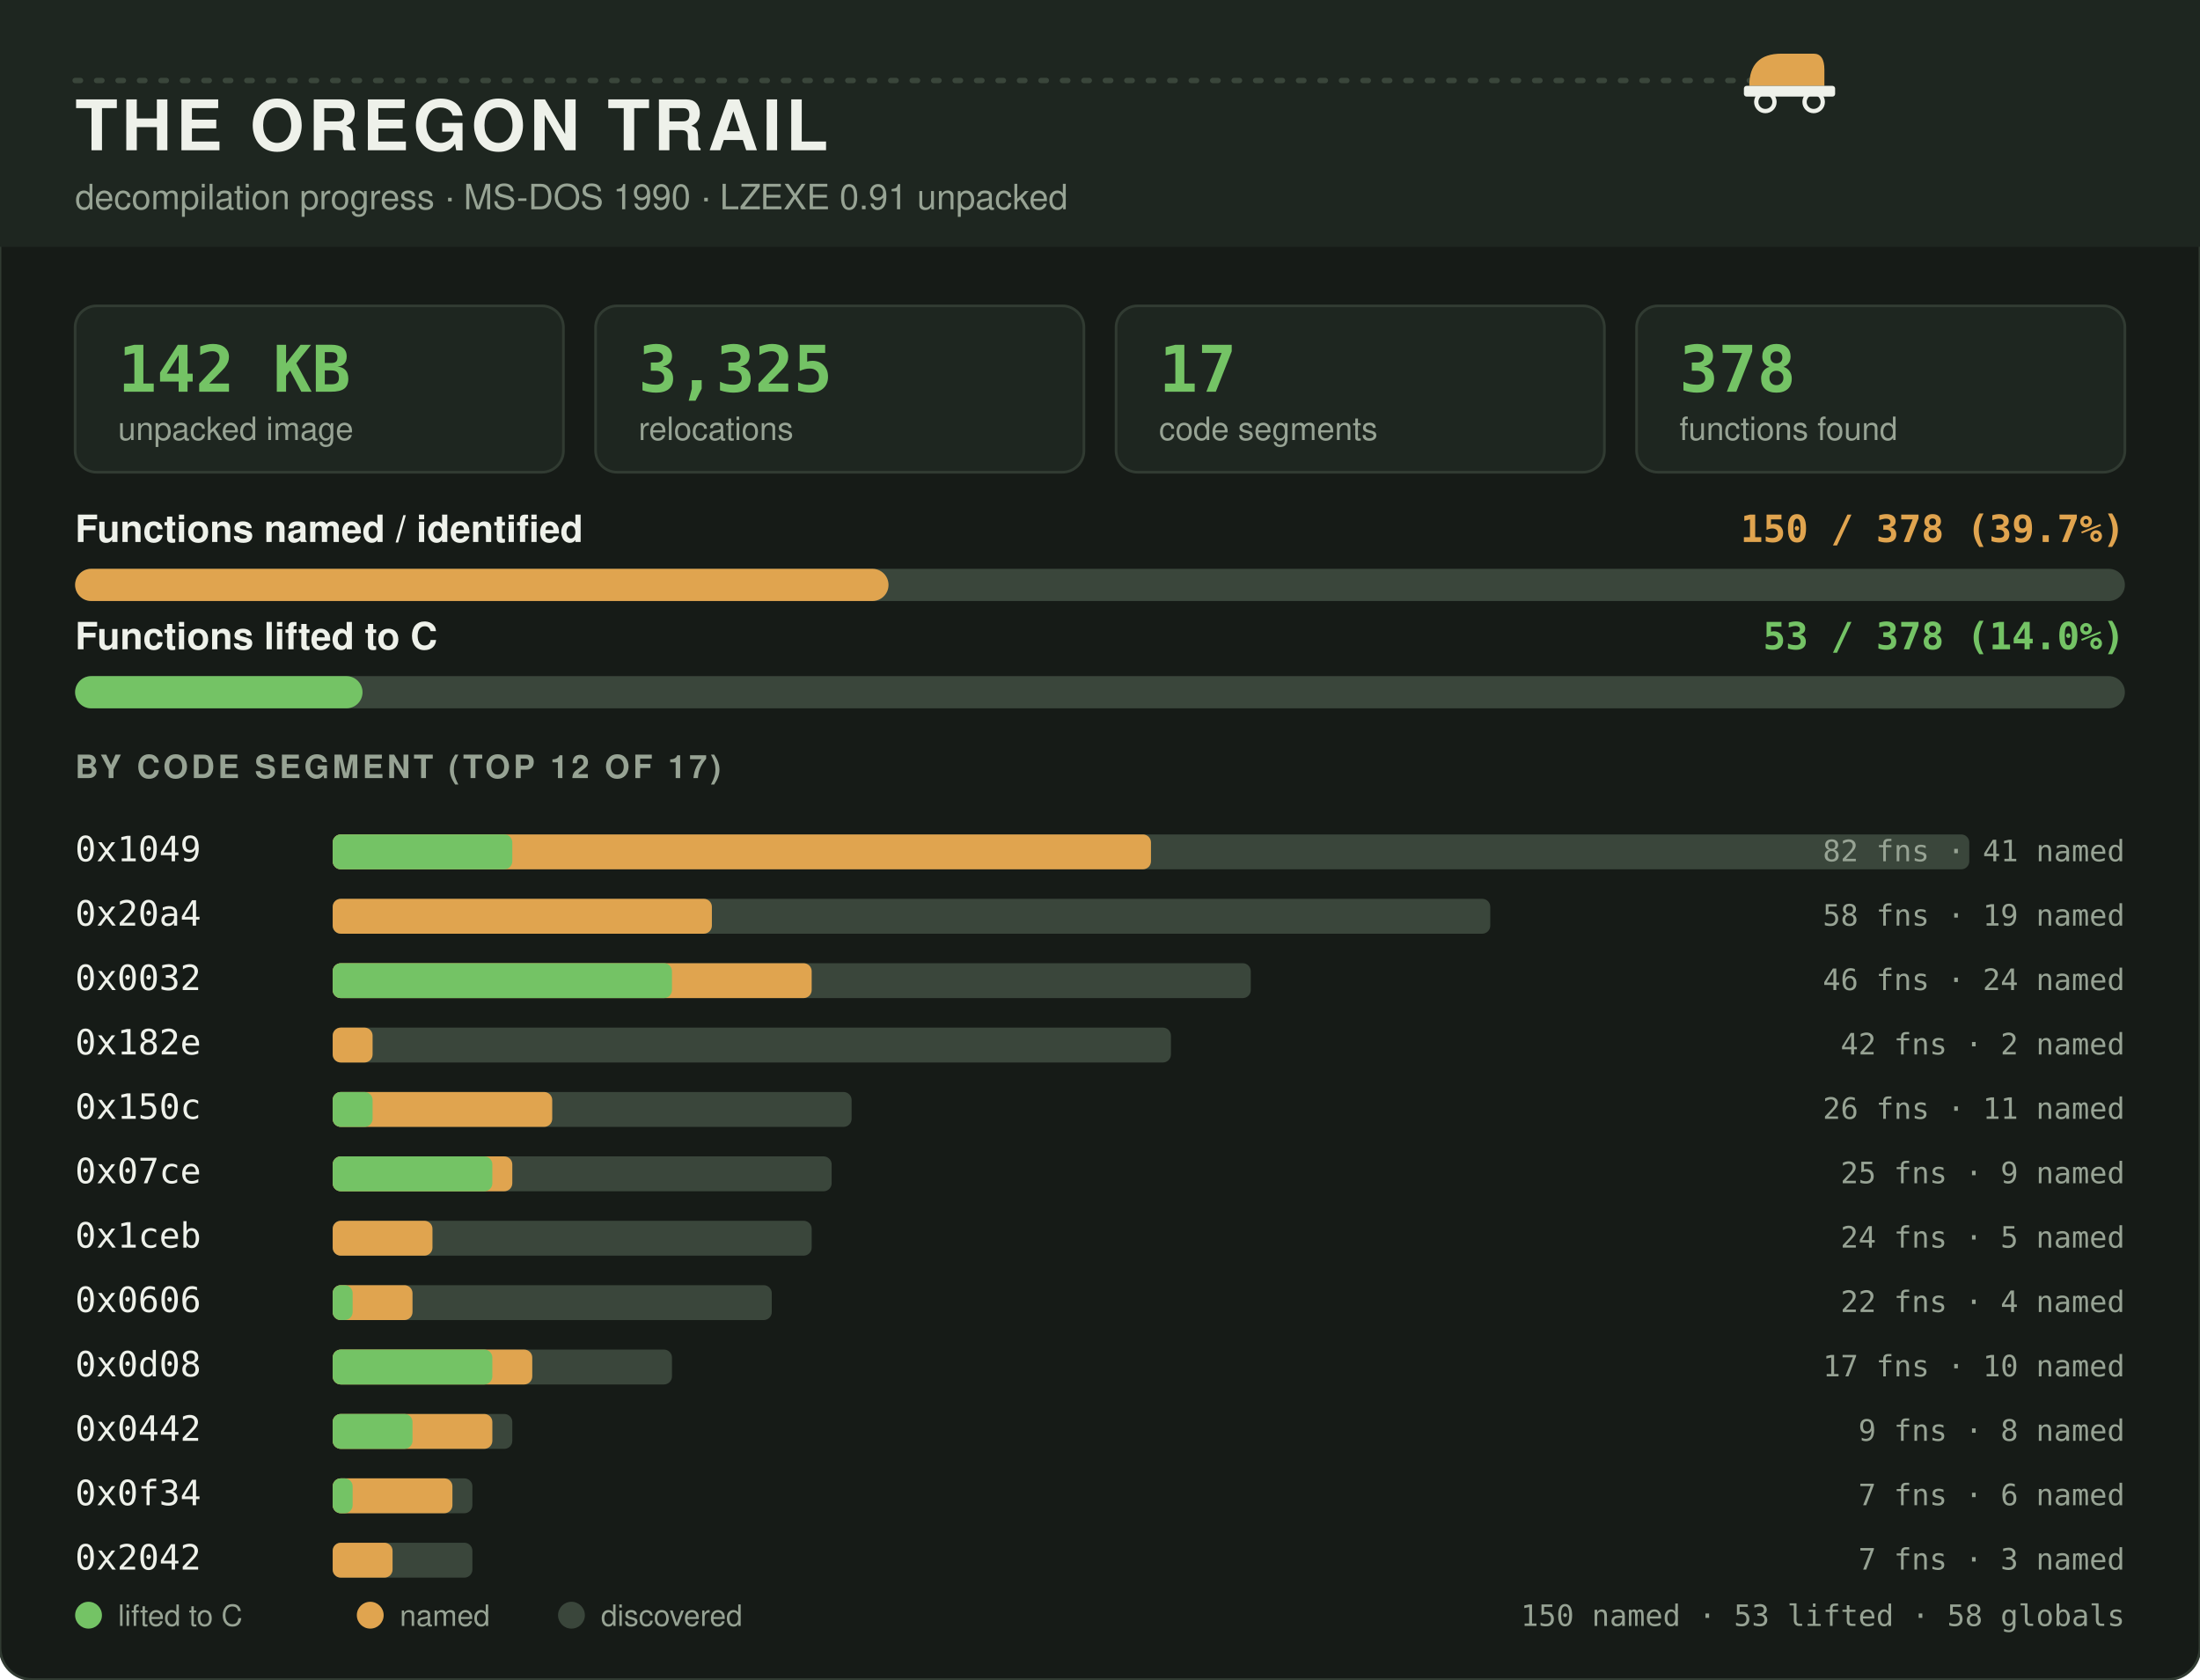
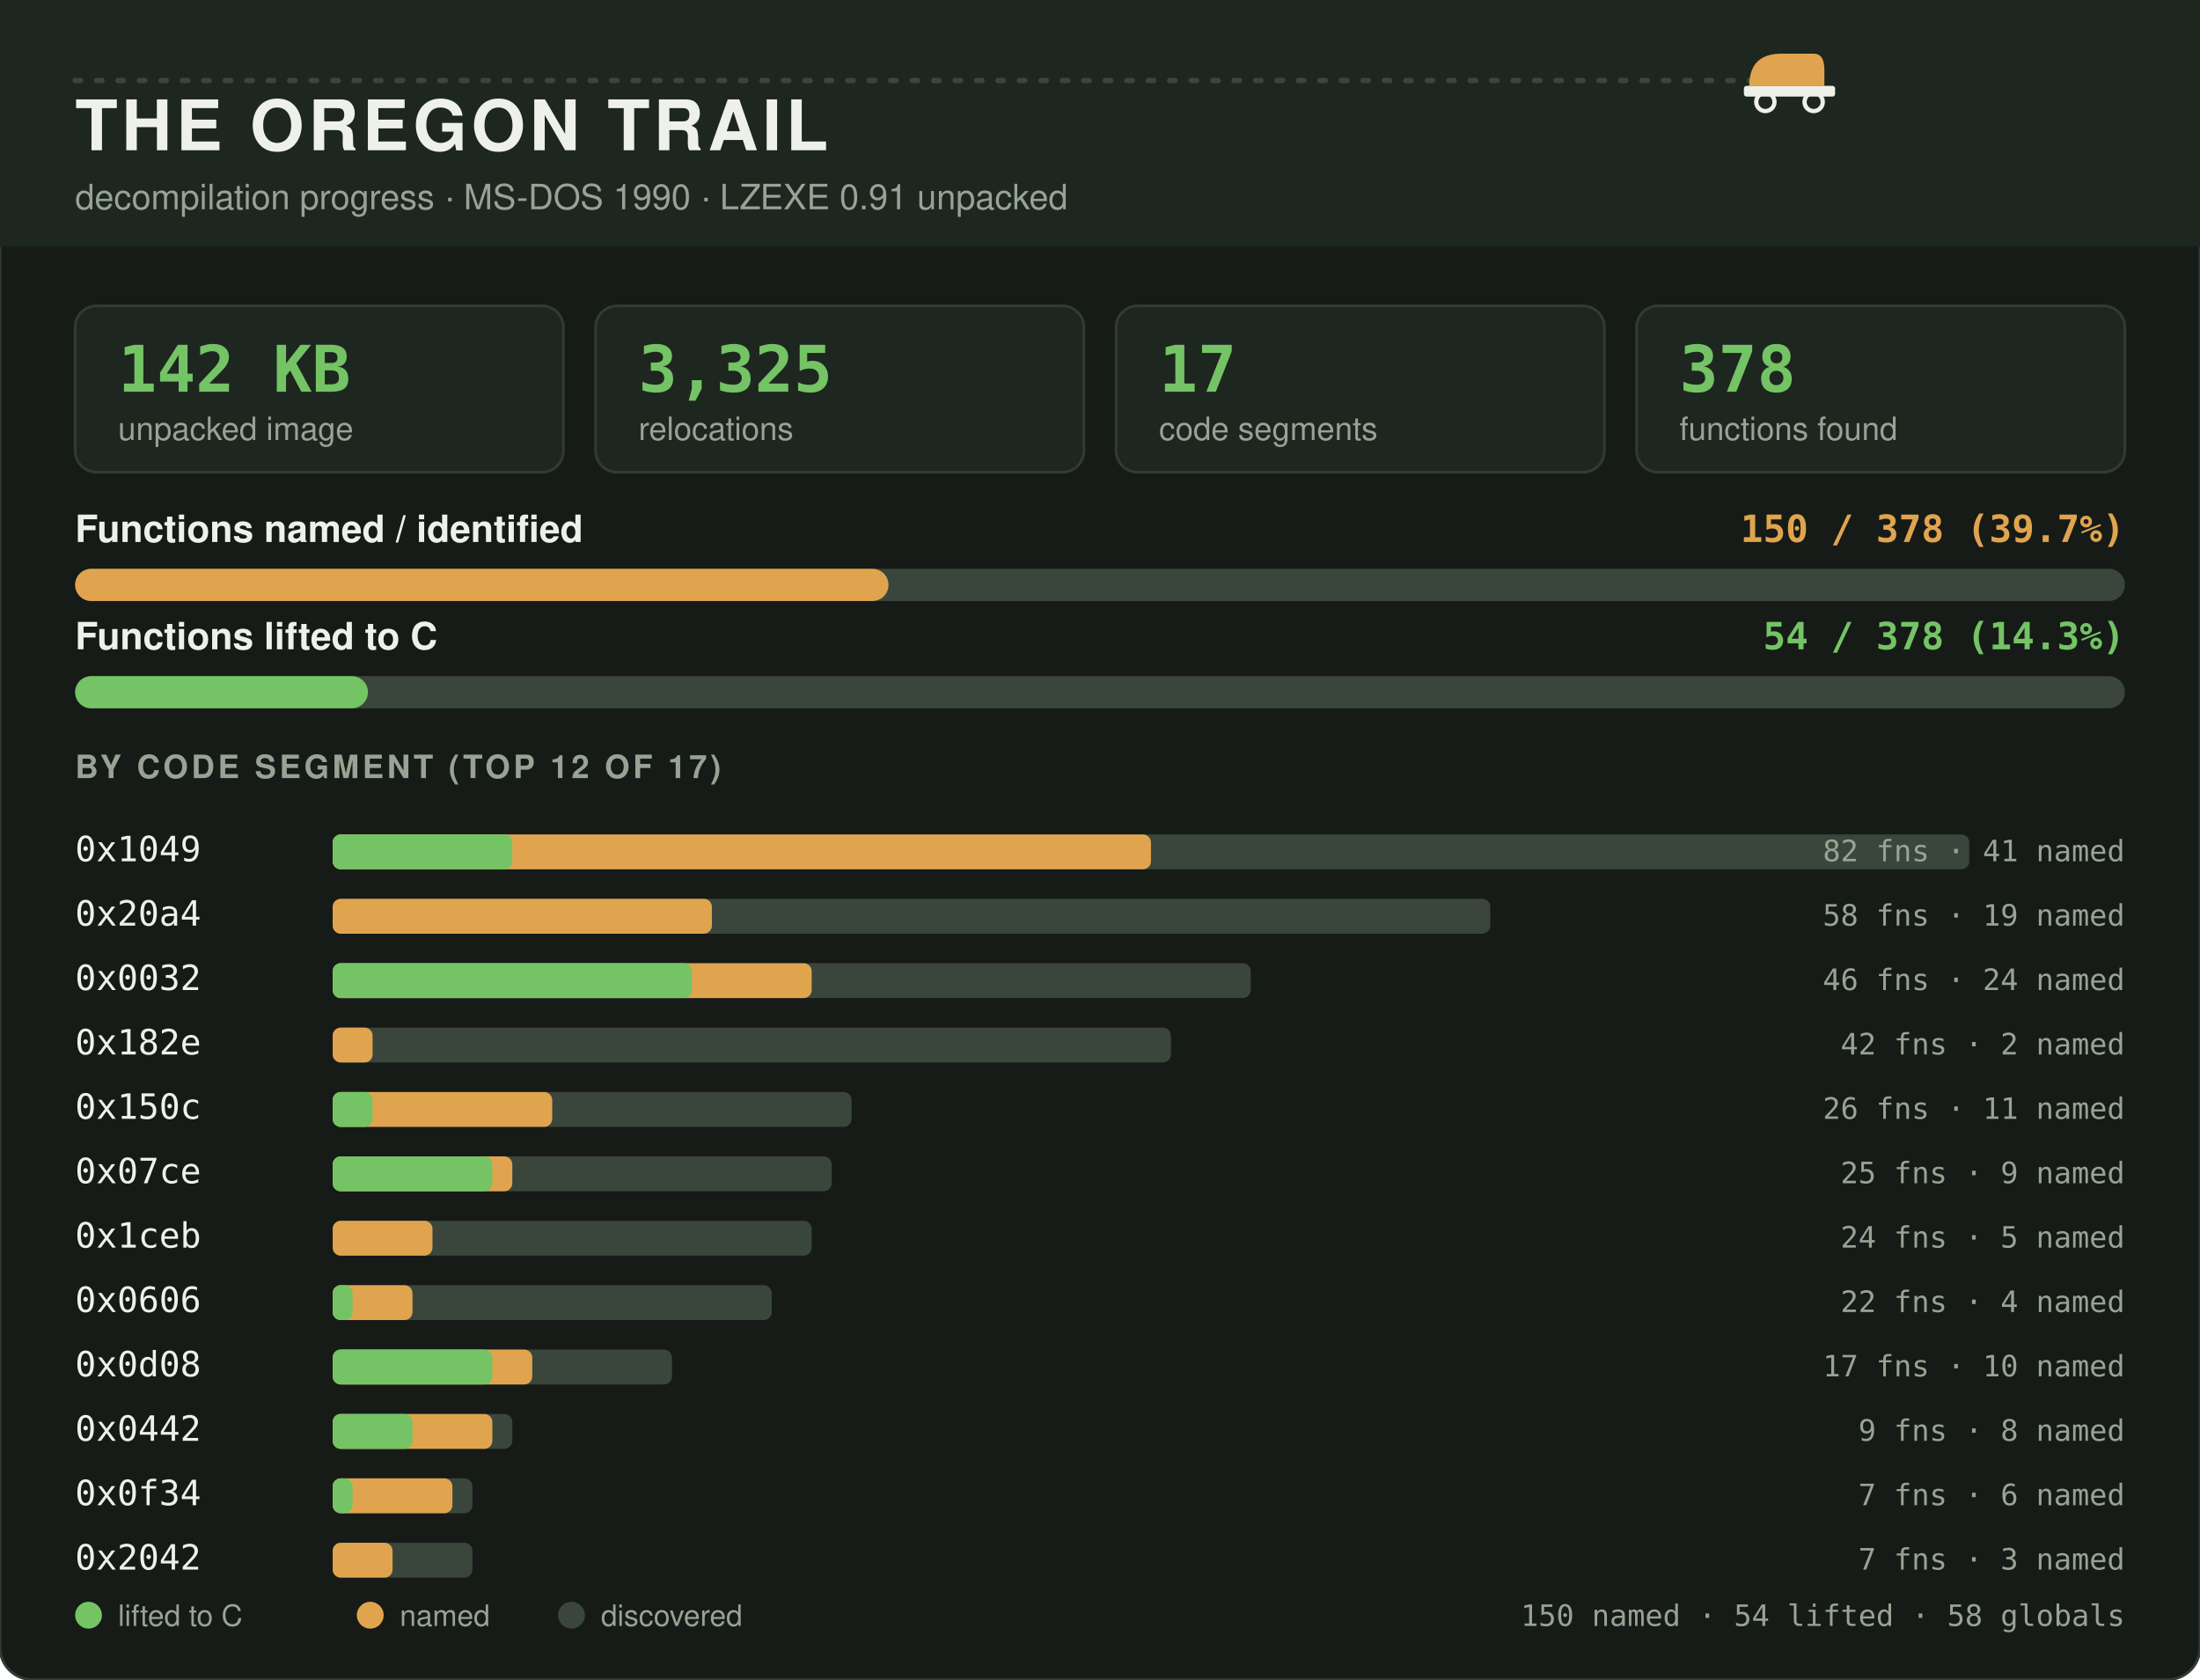
<svg xmlns="http://www.w3.org/2000/svg" width="820" height="626" viewBox="0 0 820 626" font-family="sans-serif">
  <rect x="0" y="0" width="820" height="626" rx="12" fill="#161b17" stroke="#313b32" stroke-width="1" />
  <rect x="0" y="0" width="820" height="92" rx="0" fill="#1e2620" />
  <line x1="28" y1="30" x2="670" y2="30" stroke="#3a463b" stroke-width="2" stroke-dasharray="2 6" stroke-linecap="round" />
  <g transform="translate(650,18)">
    <path d="M2 14 Q2 2 14 2 L26 2 Q30 2 30 8 L30 14 Z" fill="#e0a44f" />
    <rect x="0" y="14" width="34" height="4" rx="1" fill="#eef1ea" />
    <circle cx="8" cy="20" r="3.4" fill="none" stroke="#eef1ea" stroke-width="1.6" />
    <circle cx="26" cy="20" r="3.4" fill="none" stroke="#eef1ea" stroke-width="1.6" />
  </g>
  <text x="28" y="56" font-family="Segoe UI,Helvetica,Arial,sans-serif" font-size="26" fill="#eef1ea" text-anchor="start" font-weight="700" letter-spacing="1.5">THE OREGON TRAIL</text>
  <text x="28" y="78" font-family="Segoe UI,Helvetica,Arial,sans-serif" font-size="13" fill="#97a394" text-anchor="start" font-weight="400">decompilation progress · MS-DOS 1990 · LZEXE 0.91 unpacked</text>
  <rect x="28.0" y="114" width="182.0" height="62" rx="8" fill="#1e2620" stroke="#313b32" stroke-width="1" />
  <text x="44.0" y="146" font-family="ui-monospace,Consolas,monospace" font-size="24" fill="#74c365" text-anchor="start" font-weight="700">142 KB</text>
  <text x="44.0" y="164" font-family="Segoe UI,Helvetica,Arial,sans-serif" font-size="12" fill="#97a394" text-anchor="start" font-weight="400">unpacked image</text>
  <rect x="222.0" y="114" width="182.0" height="62" rx="8" fill="#1e2620" stroke="#313b32" stroke-width="1" />
  <text x="238.0" y="146" font-family="ui-monospace,Consolas,monospace" font-size="24" fill="#74c365" text-anchor="start" font-weight="700">3,325</text>
  <text x="238.0" y="164" font-family="Segoe UI,Helvetica,Arial,sans-serif" font-size="12" fill="#97a394" text-anchor="start" font-weight="400">relocations</text>
  <rect x="416.0" y="114" width="182.0" height="62" rx="8" fill="#1e2620" stroke="#313b32" stroke-width="1" />
  <text x="432.0" y="146" font-family="ui-monospace,Consolas,monospace" font-size="24" fill="#74c365" text-anchor="start" font-weight="700">17</text>
  <text x="432.0" y="164" font-family="Segoe UI,Helvetica,Arial,sans-serif" font-size="12" fill="#97a394" text-anchor="start" font-weight="400">code segments</text>
  <rect x="610.0" y="114" width="182.0" height="62" rx="8" fill="#1e2620" stroke="#313b32" stroke-width="1" />
  <text x="626.0" y="146" font-family="ui-monospace,Consolas,monospace" font-size="24" fill="#74c365" text-anchor="start" font-weight="700">378</text>
  <text x="626.0" y="164" font-family="Segoe UI,Helvetica,Arial,sans-serif" font-size="12" fill="#97a394" text-anchor="start" font-weight="400">functions found</text>
  <text x="28" y="202" font-family="Segoe UI,Helvetica,Arial,sans-serif" font-size="14" fill="#eef1ea" text-anchor="start" font-weight="600">Functions named / identified</text>
  <text x="792" y="202" font-family="ui-monospace,Consolas,monospace" font-size="14" fill="#e0a44f" text-anchor="end" font-weight="700">150 / 378  (39.7%)</text>
  <rect x="28" y="212" width="764" height="12" rx="6" fill="#3a463b" />
  <rect x="28" y="212" width="303.175" height="12" rx="6" fill="#e0a44f" />
  <text x="28" y="242" font-family="Segoe UI,Helvetica,Arial,sans-serif" font-size="14" fill="#eef1ea" text-anchor="start" font-weight="600">Functions lifted to C</text>
-   <text x="792" y="242" font-family="ui-monospace,Consolas,monospace" font-size="14" fill="#74c365" text-anchor="end" font-weight="700">53 / 378  (14.0%)</text>
+   <text x="792" y="242" font-family="ui-monospace,Consolas,monospace" font-size="14" fill="#74c365" text-anchor="end" font-weight="700">54 / 378  (14.3%)</text>
  <rect x="28" y="252" width="764" height="12" rx="6" fill="#3a463b" />
-   <rect x="28" y="252" width="107.122" height="12" rx="6" fill="#74c365" />
+   <rect x="28" y="252" width="109.143" height="12" rx="6" fill="#74c365" />
  <text x="28" y="290" font-family="Segoe UI,Helvetica,Arial,sans-serif" font-size="12" fill="#97a394" text-anchor="start" font-weight="700" letter-spacing="1.2">BY CODE SEGMENT  (TOP 12 OF 17)</text>
  <text x="28" y="321" font-family="ui-monospace,Consolas,monospace" font-size="13" fill="#eef1ea" text-anchor="start" font-weight="400">0x1049</text>
  <rect x="124" y="311" width="610.0" height="13" rx="3" fill="#3a463b" />
  <rect x="124" y="311" width="305.0" height="13" rx="3" fill="#e0a44f" />
  <rect x="124" y="311" width="66.951" height="13" rx="3" fill="#74c365" />
  <text x="792" y="321" font-family="ui-monospace,Consolas,monospace" font-size="11" fill="#97a394" text-anchor="end" font-weight="400">82 fns  · 41 named</text>
  <text x="28" y="345" font-family="ui-monospace,Consolas,monospace" font-size="13" fill="#eef1ea" text-anchor="start" font-weight="400">0x20a4</text>
  <rect x="124" y="335" width="431.463" height="13" rx="3" fill="#3a463b" />
  <rect x="124" y="335" width="141.341" height="13" rx="3" fill="#e0a44f" />
  <text x="792" y="345" font-family="ui-monospace,Consolas,monospace" font-size="11" fill="#97a394" text-anchor="end" font-weight="400">58 fns  · 19 named</text>
  <text x="28" y="369" font-family="ui-monospace,Consolas,monospace" font-size="13" fill="#eef1ea" text-anchor="start" font-weight="400">0x0032</text>
  <rect x="124" y="359" width="342.195" height="13" rx="3" fill="#3a463b" />
  <rect x="124" y="359" width="178.537" height="13" rx="3" fill="#e0a44f" />
-   <rect x="124" y="359" width="126.463" height="13" rx="3" fill="#74c365" />
+   <rect x="124" y="359" width="133.902" height="13" rx="3" fill="#74c365" />
  <text x="792" y="369" font-family="ui-monospace,Consolas,monospace" font-size="11" fill="#97a394" text-anchor="end" font-weight="400">46 fns  · 24 named</text>
  <text x="28" y="393" font-family="ui-monospace,Consolas,monospace" font-size="13" fill="#eef1ea" text-anchor="start" font-weight="400">0x182e</text>
  <rect x="124" y="383" width="312.439" height="13" rx="3" fill="#3a463b" />
  <rect x="124" y="383" width="14.878" height="13" rx="3" fill="#e0a44f" />
  <text x="792" y="393" font-family="ui-monospace,Consolas,monospace" font-size="11" fill="#97a394" text-anchor="end" font-weight="400">42 fns  · 2 named</text>
  <text x="28" y="417" font-family="ui-monospace,Consolas,monospace" font-size="13" fill="#eef1ea" text-anchor="start" font-weight="400">0x150c</text>
  <rect x="124" y="407" width="193.415" height="13" rx="3" fill="#3a463b" />
  <rect x="124" y="407" width="81.829" height="13" rx="3" fill="#e0a44f" />
  <rect x="124" y="407" width="14.878" height="13" rx="3" fill="#74c365" />
  <text x="792" y="417" font-family="ui-monospace,Consolas,monospace" font-size="11" fill="#97a394" text-anchor="end" font-weight="400">26 fns  · 11 named</text>
  <text x="28" y="441" font-family="ui-monospace,Consolas,monospace" font-size="13" fill="#eef1ea" text-anchor="start" font-weight="400">0x07ce</text>
  <rect x="124" y="431" width="185.976" height="13" rx="3" fill="#3a463b" />
  <rect x="124" y="431" width="66.951" height="13" rx="3" fill="#e0a44f" />
  <rect x="124" y="431" width="59.512" height="13" rx="3" fill="#74c365" />
  <text x="792" y="441" font-family="ui-monospace,Consolas,monospace" font-size="11" fill="#97a394" text-anchor="end" font-weight="400">25 fns  · 9 named</text>
  <text x="28" y="465" font-family="ui-monospace,Consolas,monospace" font-size="13" fill="#eef1ea" text-anchor="start" font-weight="400">0x1ceb</text>
  <rect x="124" y="455" width="178.537" height="13" rx="3" fill="#3a463b" />
  <rect x="124" y="455" width="37.195" height="13" rx="3" fill="#e0a44f" />
  <text x="792" y="465" font-family="ui-monospace,Consolas,monospace" font-size="11" fill="#97a394" text-anchor="end" font-weight="400">24 fns  · 5 named</text>
  <text x="28" y="489" font-family="ui-monospace,Consolas,monospace" font-size="13" fill="#eef1ea" text-anchor="start" font-weight="400">0x0606</text>
  <rect x="124" y="479" width="163.659" height="13" rx="3" fill="#3a463b" />
  <rect x="124" y="479" width="29.756" height="13" rx="3" fill="#e0a44f" />
  <rect x="124" y="479" width="7.439" height="13" rx="3" fill="#74c365" />
  <text x="792" y="489" font-family="ui-monospace,Consolas,monospace" font-size="11" fill="#97a394" text-anchor="end" font-weight="400">22 fns  · 4 named</text>
  <text x="28" y="513" font-family="ui-monospace,Consolas,monospace" font-size="13" fill="#eef1ea" text-anchor="start" font-weight="400">0x0d08</text>
  <rect x="124" y="503" width="126.463" height="13" rx="3" fill="#3a463b" />
  <rect x="124" y="503" width="74.39" height="13" rx="3" fill="#e0a44f" />
  <rect x="124" y="503" width="59.512" height="13" rx="3" fill="#74c365" />
  <text x="792" y="513" font-family="ui-monospace,Consolas,monospace" font-size="11" fill="#97a394" text-anchor="end" font-weight="400">17 fns  · 10 named</text>
  <text x="28" y="537" font-family="ui-monospace,Consolas,monospace" font-size="13" fill="#eef1ea" text-anchor="start" font-weight="400">0x0442</text>
  <rect x="124" y="527" width="66.951" height="13" rx="3" fill="#3a463b" />
  <rect x="124" y="527" width="59.512" height="13" rx="3" fill="#e0a44f" />
  <rect x="124" y="527" width="29.756" height="13" rx="3" fill="#74c365" />
  <text x="792" y="537" font-family="ui-monospace,Consolas,monospace" font-size="11" fill="#97a394" text-anchor="end" font-weight="400">9 fns  · 8 named</text>
  <text x="28" y="561" font-family="ui-monospace,Consolas,monospace" font-size="13" fill="#eef1ea" text-anchor="start" font-weight="400">0x0f34</text>
  <rect x="124" y="551" width="52.073" height="13" rx="3" fill="#3a463b" />
  <rect x="124" y="551" width="44.634" height="13" rx="3" fill="#e0a44f" />
  <rect x="124" y="551" width="7.439" height="13" rx="3" fill="#74c365" />
  <text x="792" y="561" font-family="ui-monospace,Consolas,monospace" font-size="11" fill="#97a394" text-anchor="end" font-weight="400">7 fns  · 6 named</text>
  <text x="28" y="585" font-family="ui-monospace,Consolas,monospace" font-size="13" fill="#eef1ea" text-anchor="start" font-weight="400">0x2042</text>
  <rect x="124" y="575" width="52.073" height="13" rx="3" fill="#3a463b" />
  <rect x="124" y="575" width="22.317" height="13" rx="3" fill="#e0a44f" />
  <text x="792" y="585" font-family="ui-monospace,Consolas,monospace" font-size="11" fill="#97a394" text-anchor="end" font-weight="400">7 fns  · 3 named</text>
  <circle cx="33" cy="602" r="5" fill="#74c365" />
  <text x="44" y="606" font-family="Segoe UI,Helvetica,Arial,sans-serif" font-size="11" fill="#97a394" text-anchor="start" font-weight="400">lifted to C</text>
  <circle cx="138" cy="602" r="5" fill="#e0a44f" />
  <text x="149" y="606" font-family="Segoe UI,Helvetica,Arial,sans-serif" font-size="11" fill="#97a394" text-anchor="start" font-weight="400">named</text>
  <circle cx="213" cy="602" r="5" fill="#3a463b" />
  <text x="224" y="606" font-family="Segoe UI,Helvetica,Arial,sans-serif" font-size="11" fill="#97a394" text-anchor="start" font-weight="400">discovered</text>
-   <text x="792" y="606" font-family="ui-monospace,Consolas,monospace" font-size="11" fill="#97a394" text-anchor="end" font-weight="400">150 named · 53 lifted · 58 globals</text>
+   <text x="792" y="606" font-family="ui-monospace,Consolas,monospace" font-size="11" fill="#97a394" text-anchor="end" font-weight="400">150 named · 54 lifted · 58 globals</text>
</svg>
